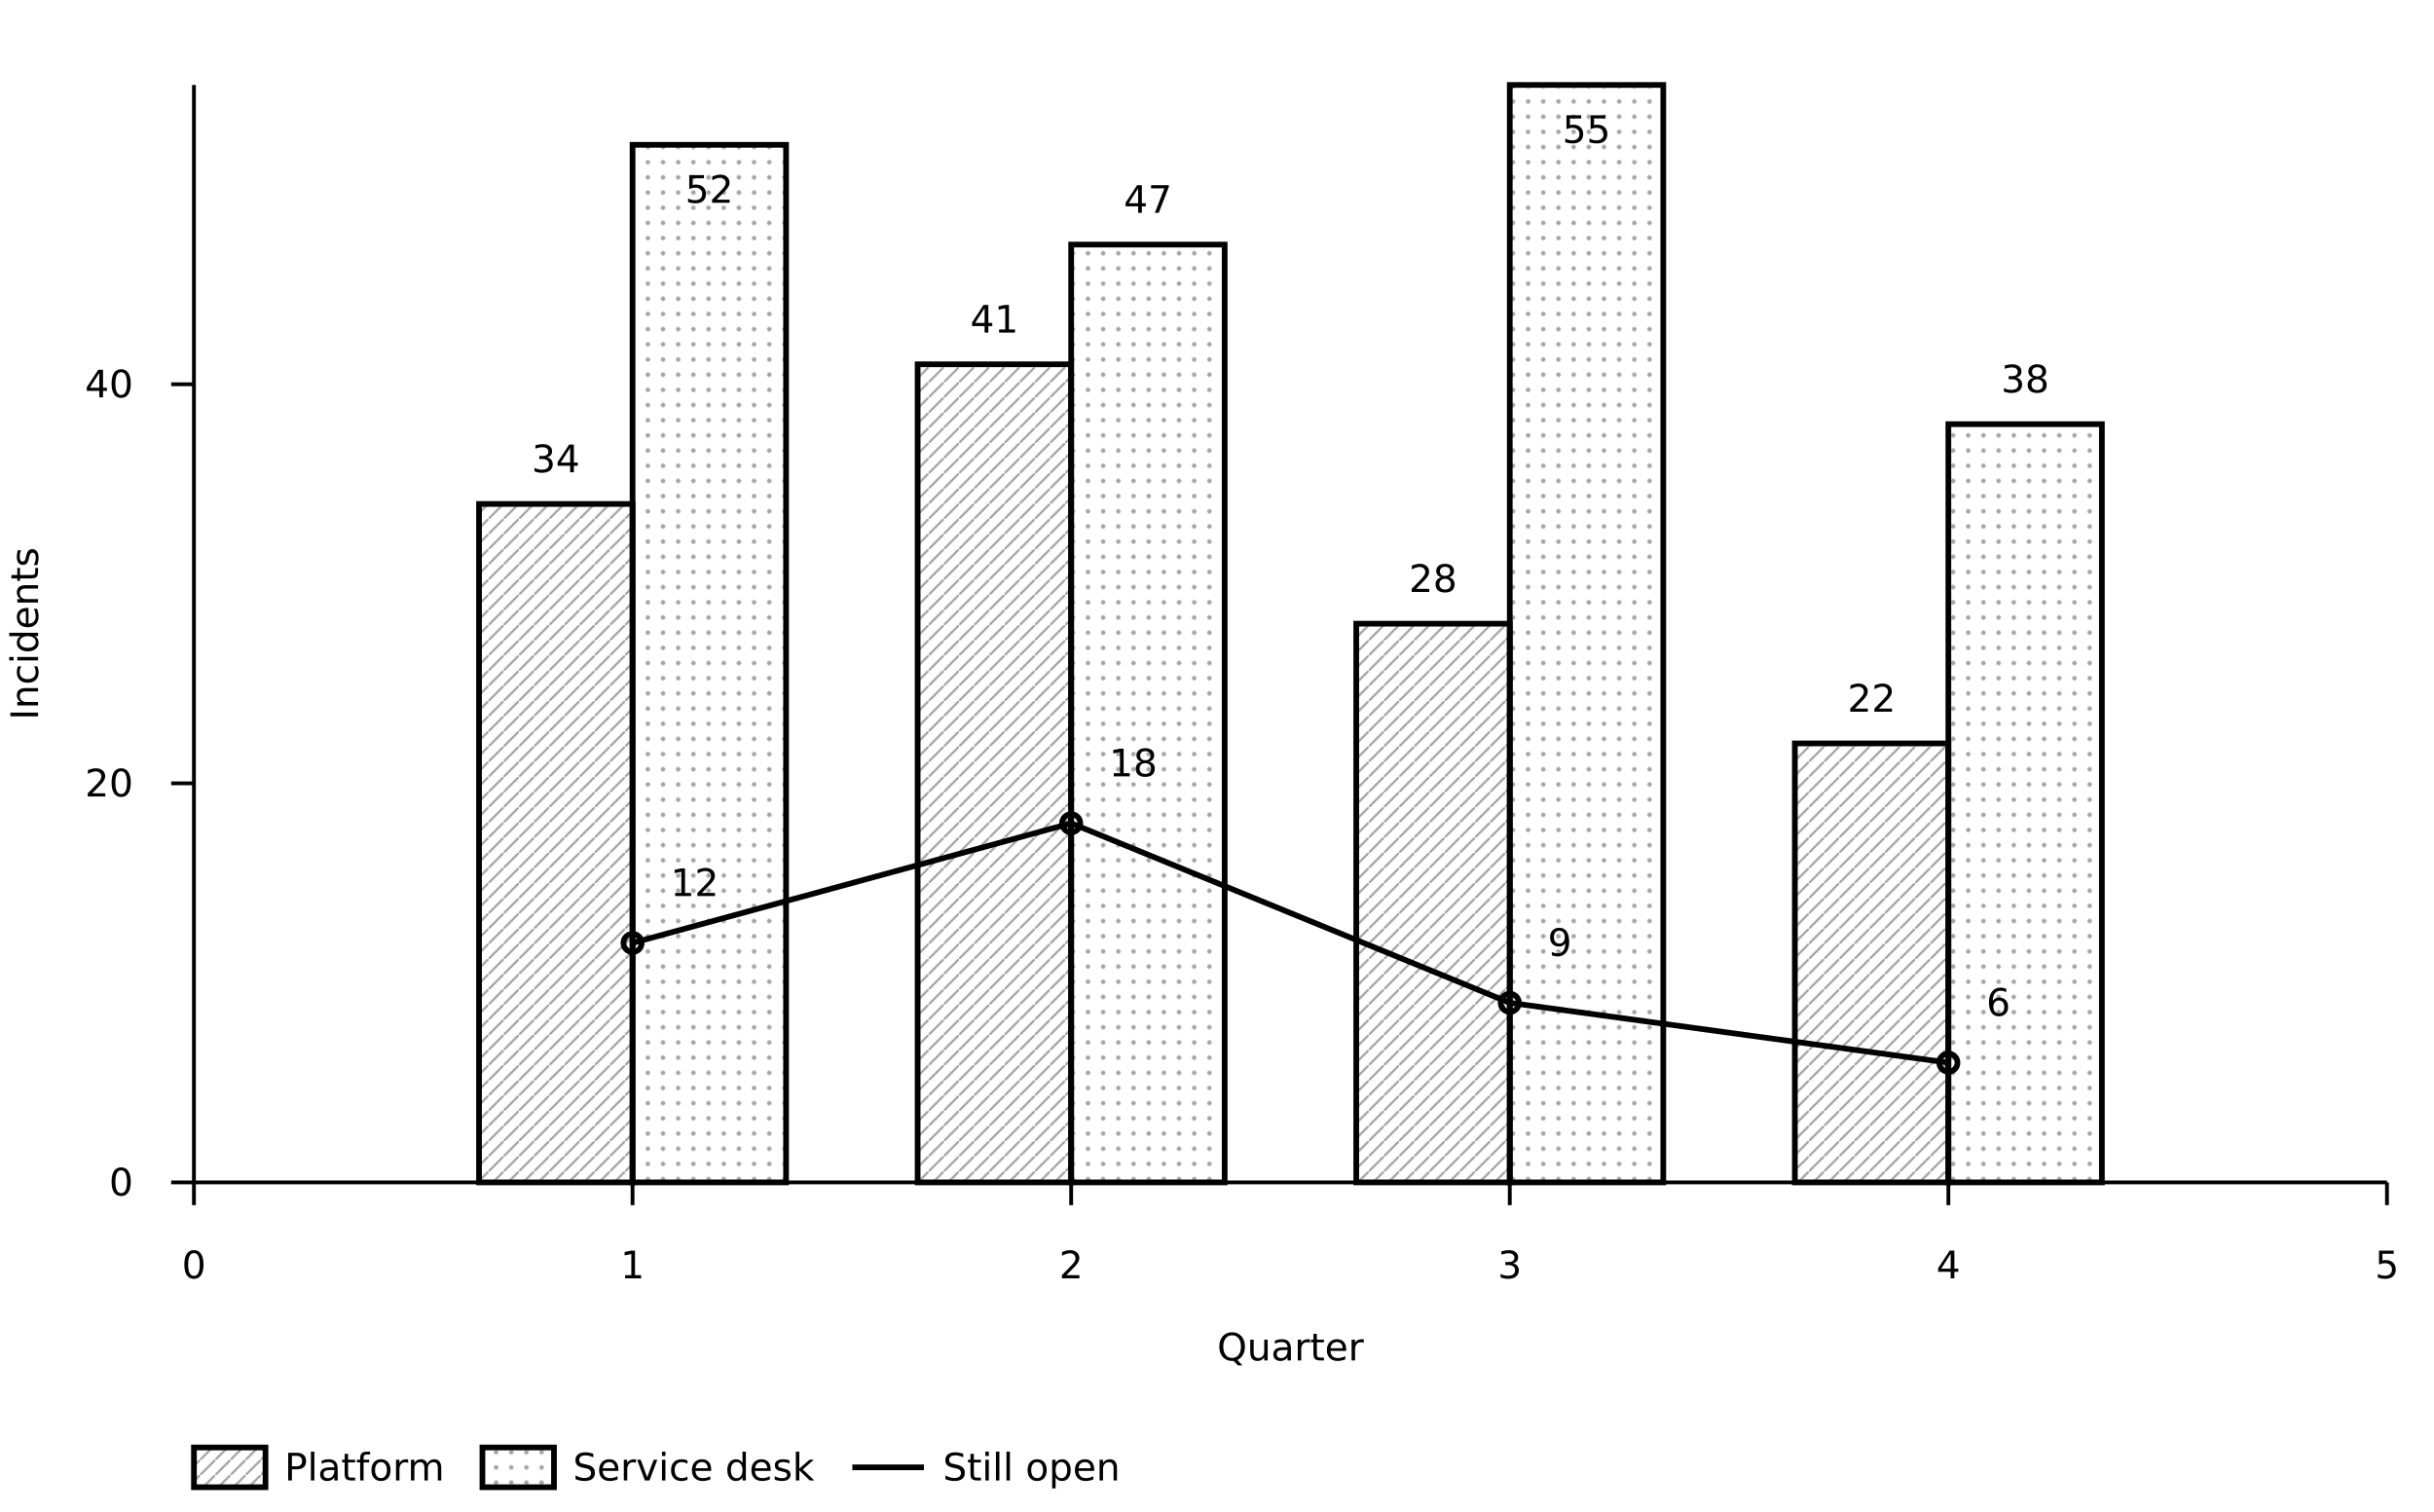
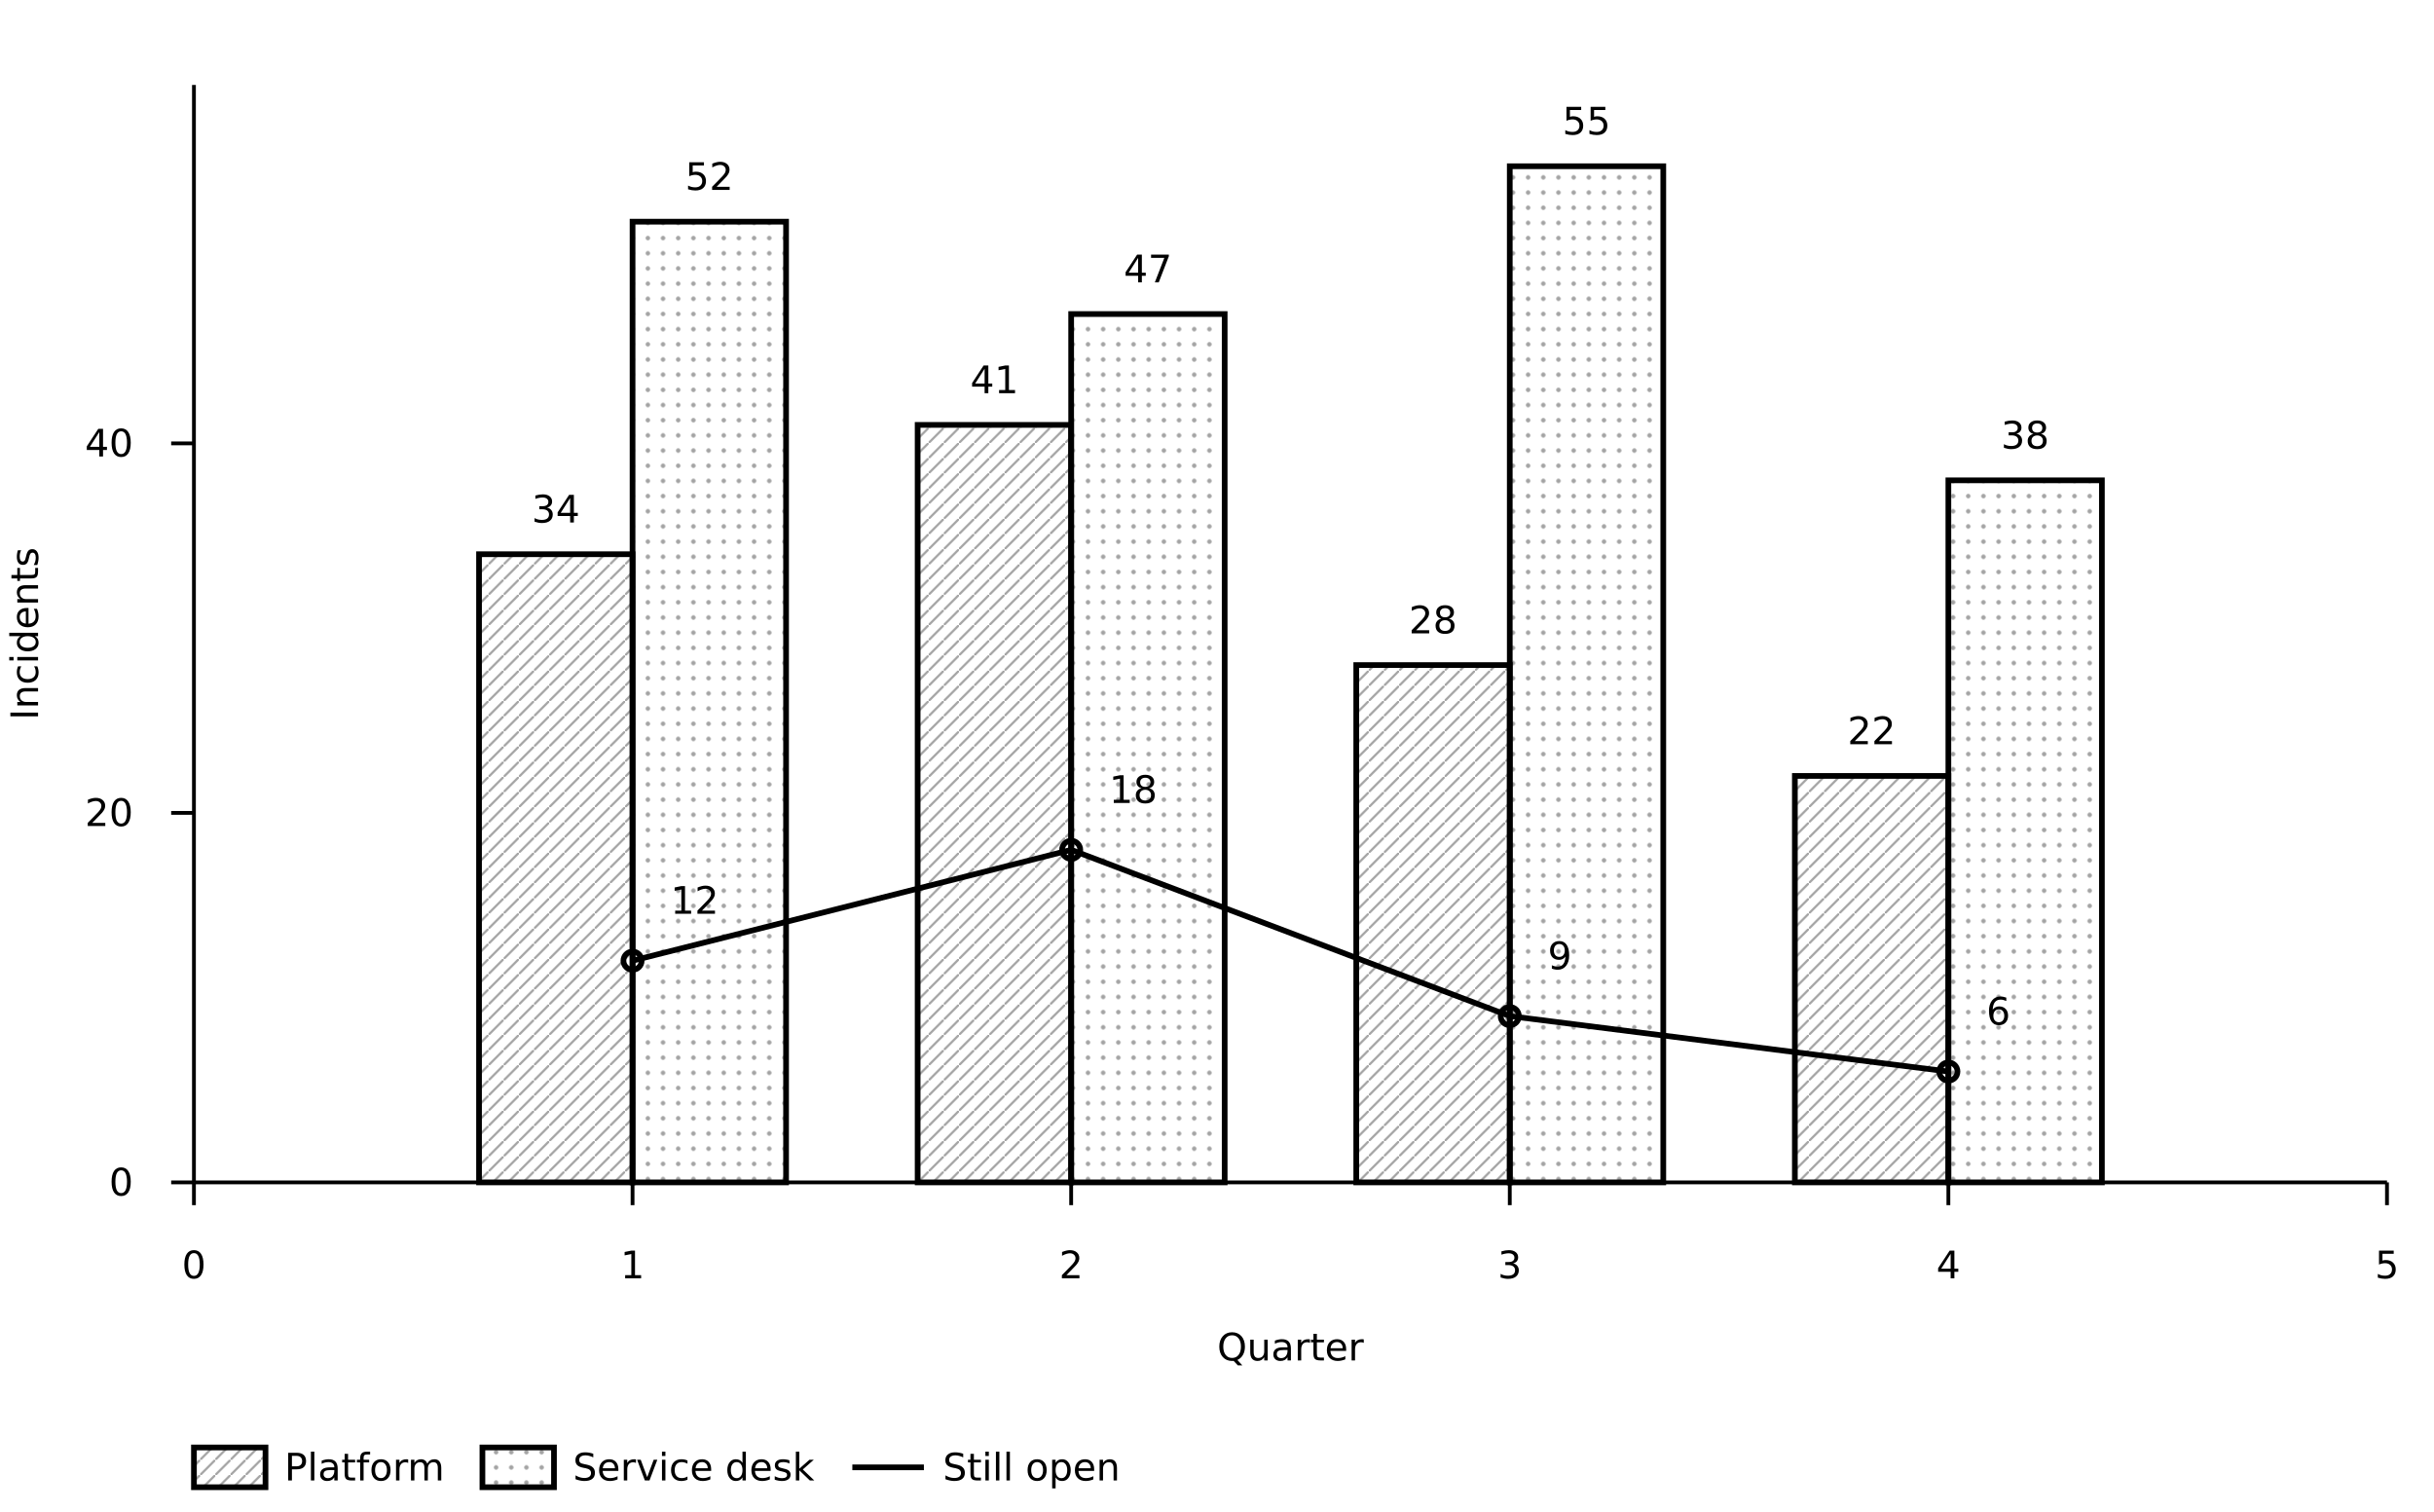
- <svg xmlns="http://www.w3.org/2000/svg" viewBox="-0.75 -0.75 641.5 398.3" role="img" aria-labelledby="ds81cd48a2f1-title ds81cd48a2f1-desc">
+ <svg xmlns="http://www.w3.org/2000/svg" viewBox="-0.75 -0.75 641.5 398.3" role="img" aria-labelledby="dscc1443b0e7-title dscc1443b0e7-desc">
  <defs>
-     <pattern id="ds81cd48a2f1-dots" width="4" height="4" patternUnits="userSpaceOnUse">
+     <pattern id="dscc1443b0e7-dots" width="4" height="4" patternUnits="userSpaceOnUse">
      <circle cx="2" cy="2" r="0.6" fill="currentColor" fill-opacity="0.35" />
    </pattern>
-     <pattern id="ds81cd48a2f1-hatch" width="4" height="4" patternUnits="userSpaceOnUse">
+     <pattern id="dscc1443b0e7-hatch" width="4" height="4" patternUnits="userSpaceOnUse">
      <path d="M 0 4 L 4 0" stroke="currentColor" stroke-width="0.6" stroke-opacity="0.35" />
    </pattern>
  </defs>
-   <polygon points="125.504,132.077 165.964,132.077 165.964,310.878 125.504,310.878" fill="url(#ds81cd48a2f1-hatch)" stroke="currentColor" stroke-width="1.5" />
-   <polygon points="241.103,95.265 281.563,95.265 281.563,310.878 241.103,310.878" fill="url(#ds81cd48a2f1-hatch)" stroke="currentColor" stroke-width="1.5" />
-   <polygon points="356.702,163.63 397.162,163.63 397.162,310.878 356.702,310.878" fill="url(#ds81cd48a2f1-hatch)" stroke="currentColor" stroke-width="1.5" />
-   <polygon points="472.301,195.183 512.761,195.183 512.761,310.878 472.301,310.878" fill="url(#ds81cd48a2f1-hatch)" stroke="currentColor" stroke-width="1.5" />
-   <polygon points="165.964,37.417 206.424,37.417 206.424,310.878 165.964,310.878" fill="url(#ds81cd48a2f1-dots)" stroke="currentColor" stroke-width="1.5" />
-   <polygon points="281.563,63.712 322.022,63.712 322.022,310.878 281.563,310.878" fill="url(#ds81cd48a2f1-dots)" stroke="currentColor" stroke-width="1.5" />
-   <polygon points="397.162,21.641 437.621,21.641 437.621,310.878 397.162,310.878" fill="url(#ds81cd48a2f1-dots)" stroke="currentColor" stroke-width="1.5" />
-   <polygon points="512.761,111.041 553.22,111.041 553.22,310.878 512.761,310.878" fill="url(#ds81cd48a2f1-dots)" stroke="currentColor" stroke-width="1.5" />
+   <polygon points="125.504,145.321 165.964,145.321 165.964,310.878 125.504,310.878" fill="url(#dscc1443b0e7-hatch)" stroke="currentColor" stroke-width="1.5" />
+   <polygon points="241.103,111.236 281.563,111.236 281.563,310.878 241.103,310.878" fill="url(#dscc1443b0e7-hatch)" stroke="currentColor" stroke-width="1.5" />
+   <polygon points="356.702,174.537 397.162,174.537 397.162,310.878 356.702,310.878" fill="url(#dscc1443b0e7-hatch)" stroke="currentColor" stroke-width="1.5" />
+   <polygon points="472.301,203.753 512.761,203.753 512.761,310.878 472.301,310.878" fill="url(#dscc1443b0e7-hatch)" stroke="currentColor" stroke-width="1.5" />
+   <polygon points="165.964,57.674 206.424,57.674 206.424,310.878 165.964,310.878" fill="url(#dscc1443b0e7-dots)" stroke="currentColor" stroke-width="1.5" />
+   <polygon points="281.563,82.02 322.022,82.02 322.022,310.878 281.563,310.878" fill="url(#dscc1443b0e7-dots)" stroke="currentColor" stroke-width="1.5" />
+   <polygon points="397.162,43.066 437.621,43.066 437.621,310.878 397.162,310.878" fill="url(#dscc1443b0e7-dots)" stroke="currentColor" stroke-width="1.5" />
+   <polygon points="512.761,125.844 553.22,125.844 553.22,310.878 512.761,310.878" fill="url(#dscc1443b0e7-dots)" stroke="currentColor" stroke-width="1.5" />
  <path d="M 50.365 21.641 L 50.365 310.878" fill="none" stroke="currentColor" stroke-width="1" />
  <path d="M 50.365 310.878 L 628.359 310.878" fill="none" stroke="currentColor" stroke-width="1" />
  <path d="M 50.365 310.878 L 50.365 316.878" fill="none" stroke="currentColor" stroke-width="1" />
  <path d="M 165.964 310.878 L 165.964 316.878" fill="none" stroke="currentColor" stroke-width="1" />
  <path d="M 281.563 310.878 L 281.563 316.878" fill="none" stroke="currentColor" stroke-width="1" />
  <path d="M 397.162 310.878 L 397.162 316.878" fill="none" stroke="currentColor" stroke-width="1" />
  <path d="M 512.761 310.878 L 512.761 316.878" fill="none" stroke="currentColor" stroke-width="1" />
  <path d="M 628.359 310.878 L 628.359 316.878" fill="none" stroke="currentColor" stroke-width="1" />
  <path d="M 44.365 310.878 L 50.365 310.878" fill="none" stroke="currentColor" stroke-width="1" />
-   <path d="M 44.365 205.701 L 50.365 205.701" fill="none" stroke="currentColor" stroke-width="1" />
-   <path d="M 44.365 100.524 L 50.365 100.524" fill="none" stroke="currentColor" stroke-width="1" />
+   <path d="M 44.365 213.492 L 50.365 213.492" fill="none" stroke="currentColor" stroke-width="1" />
+   <path d="M 44.365 116.105 L 50.365 116.105" fill="none" stroke="currentColor" stroke-width="1" />
  <text x="50.365" y="336.16" font-family="'DejaVu Sans', sans-serif" font-size="10" fill="currentColor" text-anchor="middle">0</text>
  <text x="165.964" y="336.16" font-family="'DejaVu Sans', sans-serif" font-size="10" fill="currentColor" text-anchor="middle">1</text>
  <text x="281.563" y="336.16" font-family="'DejaVu Sans', sans-serif" font-size="10" fill="currentColor" text-anchor="middle">2</text>
  <text x="397.162" y="336.16" font-family="'DejaVu Sans', sans-serif" font-size="10" fill="currentColor" text-anchor="middle">3</text>
  <text x="512.761" y="336.16" font-family="'DejaVu Sans', sans-serif" font-size="10" fill="currentColor" text-anchor="middle">4</text>
  <text x="628.359" y="336.16" font-family="'DejaVu Sans', sans-serif" font-size="10" fill="currentColor" text-anchor="middle">5</text>
  <text x="34.365" y="314.34" font-family="'DejaVu Sans', sans-serif" font-size="10" fill="currentColor" text-anchor="end">0</text>
-   <text x="34.365" y="209.163" font-family="'DejaVu Sans', sans-serif" font-size="10" fill="currentColor" text-anchor="end">20</text>
-   <text x="34.365" y="103.985" font-family="'DejaVu Sans', sans-serif" font-size="10" fill="currentColor" text-anchor="end">40</text>
+   <text x="34.365" y="216.954" font-family="'DejaVu Sans', sans-serif" font-size="10" fill="currentColor" text-anchor="end">20</text>
+   <text x="34.365" y="119.567" font-family="'DejaVu Sans', sans-serif" font-size="10" fill="currentColor" text-anchor="end">40</text>
  <text x="339.362" y="357.801" font-family="'DejaVu Sans', sans-serif" font-size="10" fill="currentColor" text-anchor="middle">Quarter</text>
  <text x="9.282" y="166.259" font-family="'DejaVu Sans', sans-serif" font-size="10" fill="currentColor" text-anchor="middle" transform="rotate(-90 9.282 166.259)">Incidents</text>
-   <polygon points="50.365,380.741 69.223,380.741 69.223,391.218 50.365,391.218" fill="url(#ds81cd48a2f1-hatch)" stroke="currentColor" stroke-width="1.5" />
+   <polygon points="50.365,380.741 69.223,380.741 69.223,391.218 50.365,391.218" fill="url(#dscc1443b0e7-hatch)" stroke="currentColor" stroke-width="1.5" />
  <text x="74.223" y="389.442" font-family="'DejaVu Sans', sans-serif" font-size="10" fill="currentColor">Platform</text>
-   <polygon points="126.396,380.741 145.254,380.741 145.254,391.218 126.396,391.218" fill="url(#ds81cd48a2f1-dots)" stroke="currentColor" stroke-width="1.5" />
+   <polygon points="126.396,380.741 145.254,380.741 145.254,391.218 126.396,391.218" fill="url(#dscc1443b0e7-dots)" stroke="currentColor" stroke-width="1.5" />
  <text x="150.254" y="389.442" font-family="'DejaVu Sans', sans-serif" font-size="10" fill="currentColor">Service desk</text>
  <path d="M 223.891 385.98 L 242.749 385.98" fill="none" stroke="currentColor" stroke-width="1.5" />
  <text x="247.749" y="389.442" font-family="'DejaVu Sans', sans-serif" font-size="10" fill="currentColor">Still open</text>
-   <text x="145.734" y="123.718" font-family="'DejaVu Sans', sans-serif" font-size="10" fill="currentColor" text-anchor="middle">34</text>
-   <text x="261.333" y="86.906" font-family="'DejaVu Sans', sans-serif" font-size="10" fill="currentColor" text-anchor="middle">41</text>
-   <text x="376.932" y="155.272" font-family="'DejaVu Sans', sans-serif" font-size="10" fill="currentColor" text-anchor="middle">28</text>
-   <text x="492.531" y="186.825" font-family="'DejaVu Sans', sans-serif" font-size="10" fill="currentColor" text-anchor="middle">22</text>
-   <text x="186.194" y="52.699" font-family="'DejaVu Sans', sans-serif" font-size="10" fill="currentColor" text-anchor="middle">52</text>
-   <text x="301.793" y="55.353" font-family="'DejaVu Sans', sans-serif" font-size="10" fill="currentColor" text-anchor="middle">47</text>
-   <text x="417.392" y="36.923" font-family="'DejaVu Sans', sans-serif" font-size="10" fill="currentColor" text-anchor="middle">55</text>
-   <text x="532.99" y="102.683" font-family="'DejaVu Sans', sans-serif" font-size="10" fill="currentColor" text-anchor="middle">38</text>
-   <path d="M 165.964 247.772 L 281.563 216.219 L 397.162 263.548 L 512.761 279.325" fill="none" stroke="currentColor" stroke-width="1.5" />
-   <ellipse cx="165.964" cy="247.772" rx="2.4" ry="2.4" fill="none" stroke="currentColor" stroke-width="1.5" />
-   <ellipse cx="281.563" cy="216.219" rx="2.4" ry="2.4" fill="none" stroke="currentColor" stroke-width="1.5" />
-   <ellipse cx="397.162" cy="263.548" rx="2.4" ry="2.4" fill="none" stroke="currentColor" stroke-width="1.5" />
-   <ellipse cx="512.761" cy="279.325" rx="2.4" ry="2.4" fill="none" stroke="currentColor" stroke-width="1.5" />
-   <text x="175.964" y="235.413" font-family="'DejaVu Sans', sans-serif" font-size="10" fill="currentColor">12</text>
-   <text x="291.563" y="203.86" font-family="'DejaVu Sans', sans-serif" font-size="10" fill="currentColor">18</text>
-   <text x="407.162" y="251.19" font-family="'DejaVu Sans', sans-serif" font-size="10" fill="currentColor">9</text>
-   <text x="522.761" y="266.967" font-family="'DejaVu Sans', sans-serif" font-size="10" fill="currentColor">6</text>
+   <text x="145.734" y="136.963" font-family="'DejaVu Sans', sans-serif" font-size="10" fill="currentColor" text-anchor="middle">34</text>
+   <text x="261.333" y="102.878" font-family="'DejaVu Sans', sans-serif" font-size="10" fill="currentColor" text-anchor="middle">41</text>
+   <text x="376.932" y="166.179" font-family="'DejaVu Sans', sans-serif" font-size="10" fill="currentColor" text-anchor="middle">28</text>
+   <text x="492.531" y="195.395" font-family="'DejaVu Sans', sans-serif" font-size="10" fill="currentColor" text-anchor="middle">22</text>
+   <text x="186.194" y="49.315" font-family="'DejaVu Sans', sans-serif" font-size="10" fill="currentColor" text-anchor="middle">52</text>
+   <text x="301.793" y="73.662" font-family="'DejaVu Sans', sans-serif" font-size="10" fill="currentColor" text-anchor="middle">47</text>
+   <text x="417.392" y="34.707" font-family="'DejaVu Sans', sans-serif" font-size="10" fill="currentColor" text-anchor="middle">55</text>
+   <text x="532.99" y="117.486" font-family="'DejaVu Sans', sans-serif" font-size="10" fill="currentColor" text-anchor="middle">38</text>
+   <path d="M 165.964 252.446 L 281.563 223.23 L 397.162 267.054 L 512.761 281.662" fill="none" stroke="currentColor" stroke-width="1.5" />
+   <ellipse cx="165.964" cy="252.446" rx="2.4" ry="2.4" fill="none" stroke="currentColor" stroke-width="1.5" />
+   <ellipse cx="281.563" cy="223.23" rx="2.4" ry="2.4" fill="none" stroke="currentColor" stroke-width="1.5" />
+   <ellipse cx="397.162" cy="267.054" rx="2.4" ry="2.4" fill="none" stroke="currentColor" stroke-width="1.5" />
+   <ellipse cx="512.761" cy="281.662" rx="2.4" ry="2.4" fill="none" stroke="currentColor" stroke-width="1.5" />
+   <text x="175.964" y="240.088" font-family="'DejaVu Sans', sans-serif" font-size="10" fill="currentColor">12</text>
+   <text x="291.563" y="210.872" font-family="'DejaVu Sans', sans-serif" font-size="10" fill="currentColor">18</text>
+   <text x="407.162" y="254.696" font-family="'DejaVu Sans', sans-serif" font-size="10" fill="currentColor">9</text>
+   <text x="522.761" y="269.304" font-family="'DejaVu Sans', sans-serif" font-size="10" fill="currentColor">6</text>
</svg>
